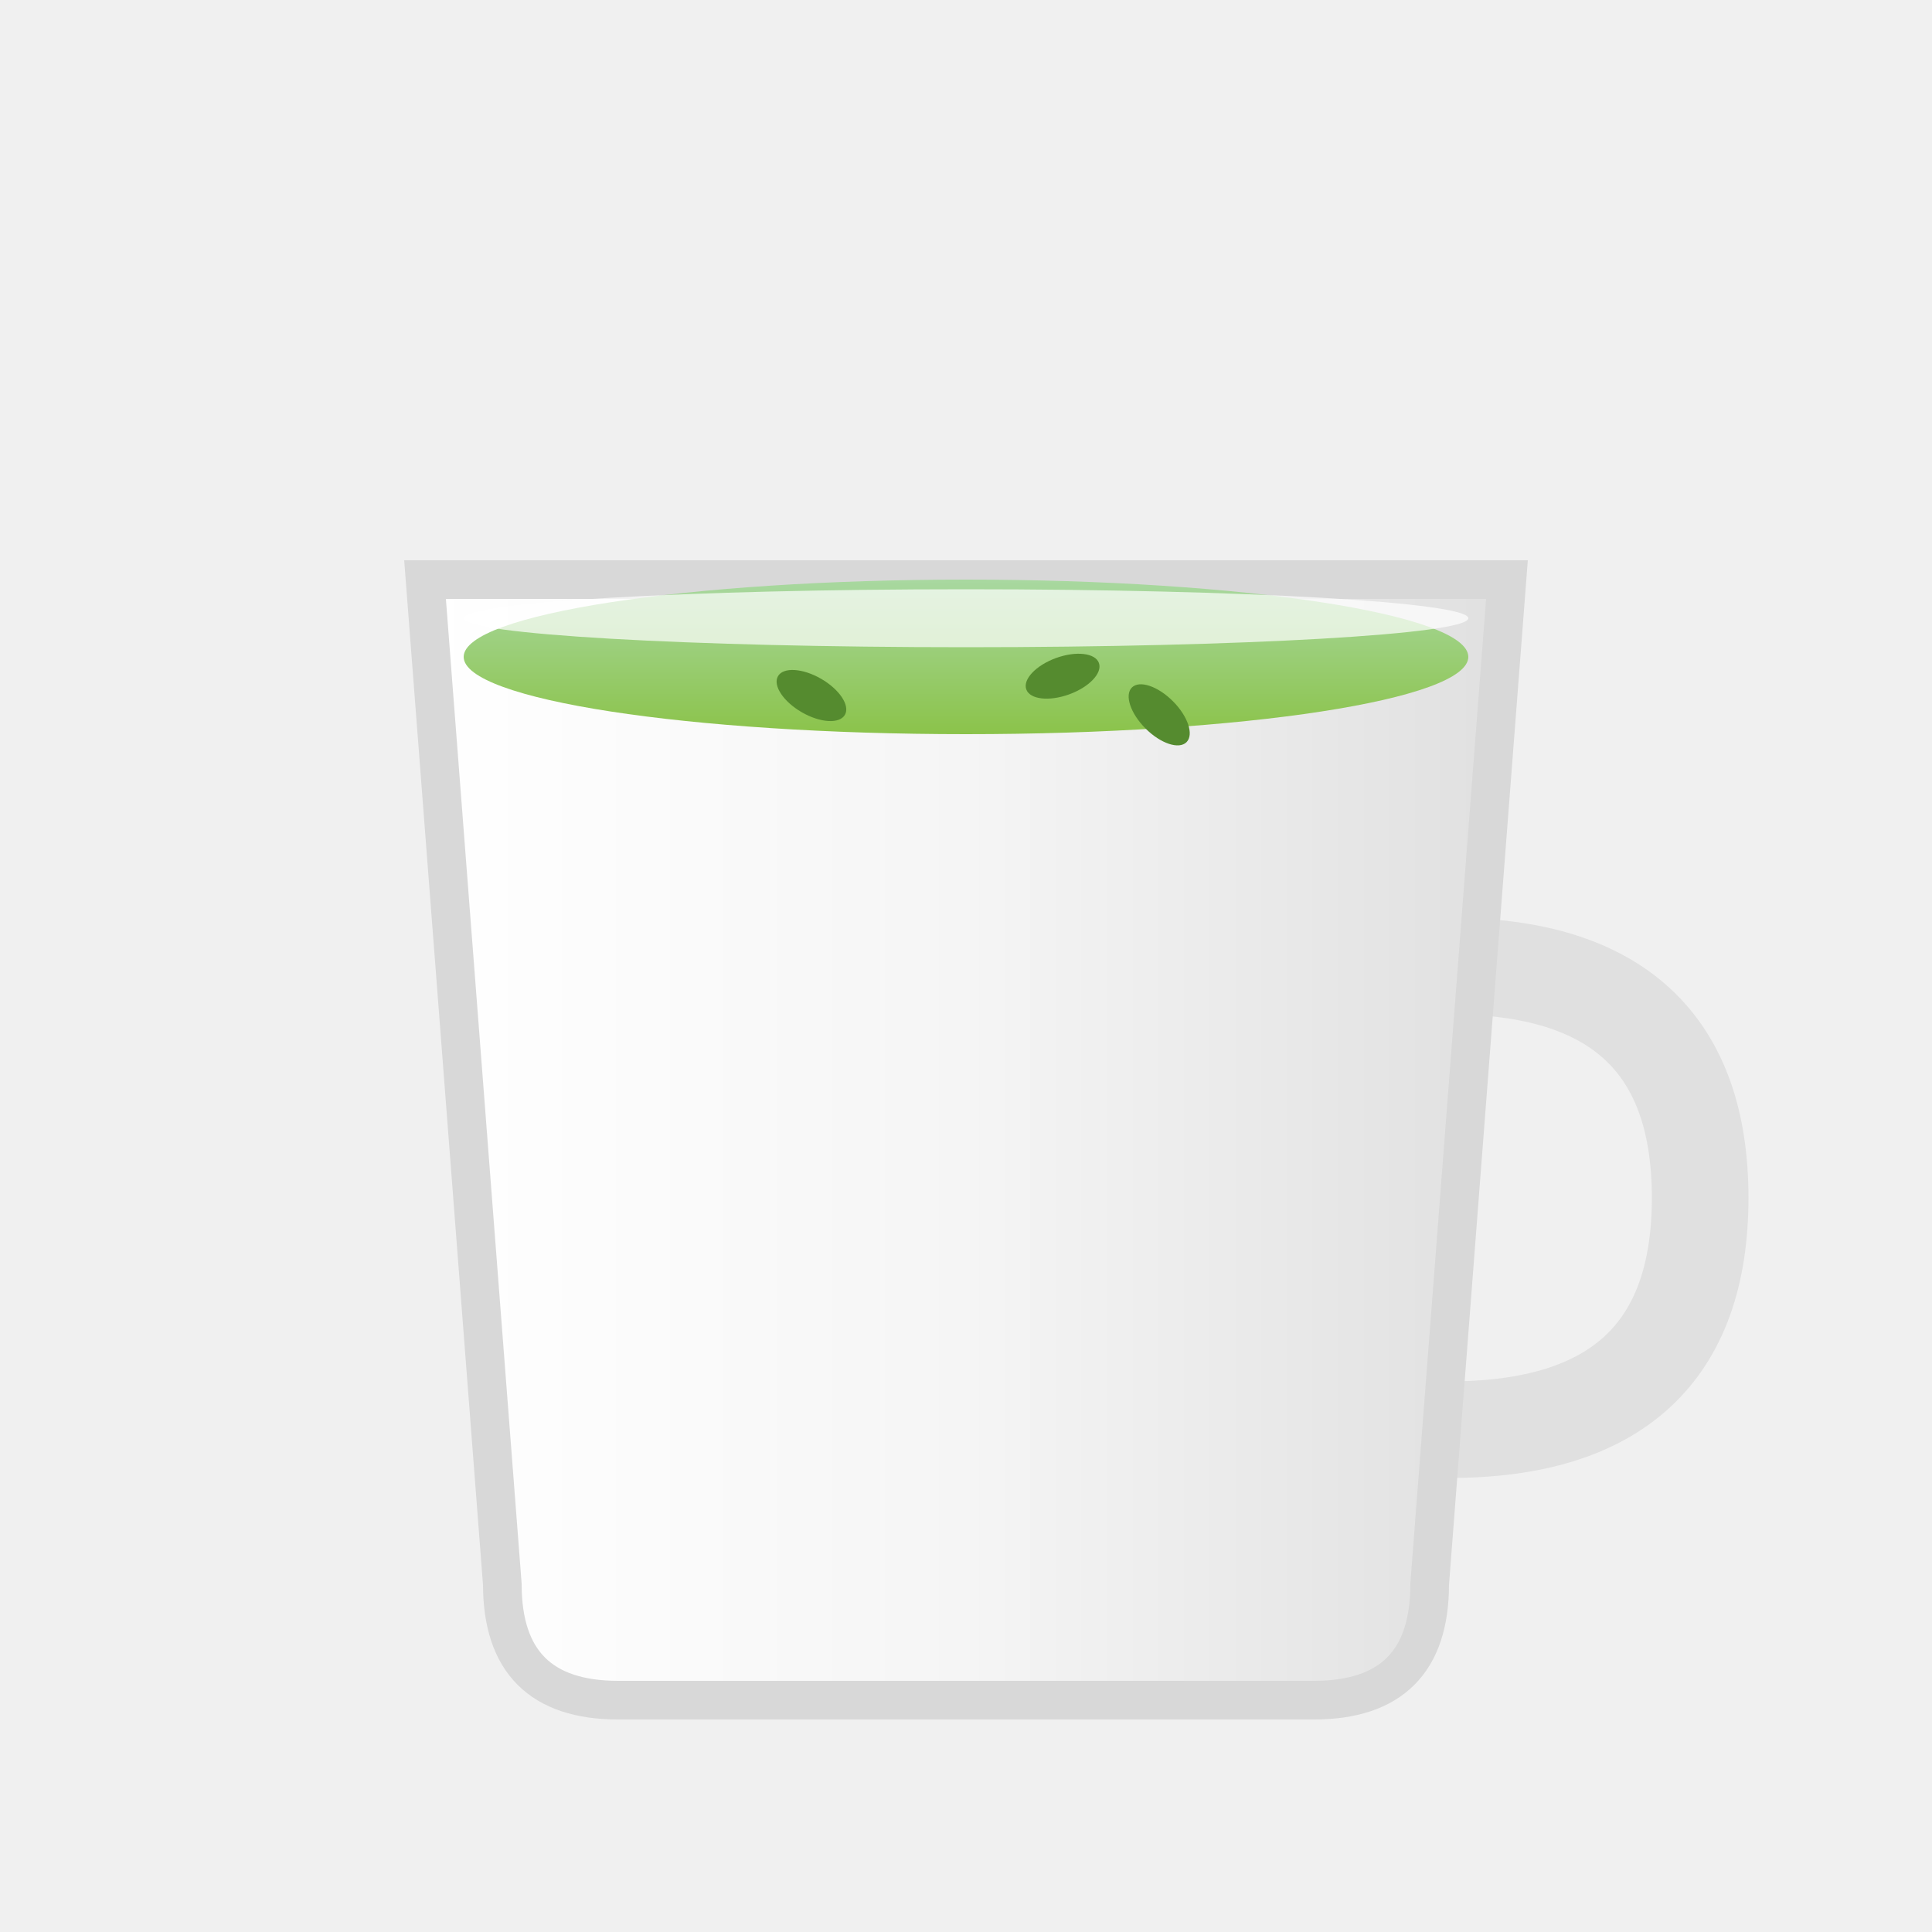
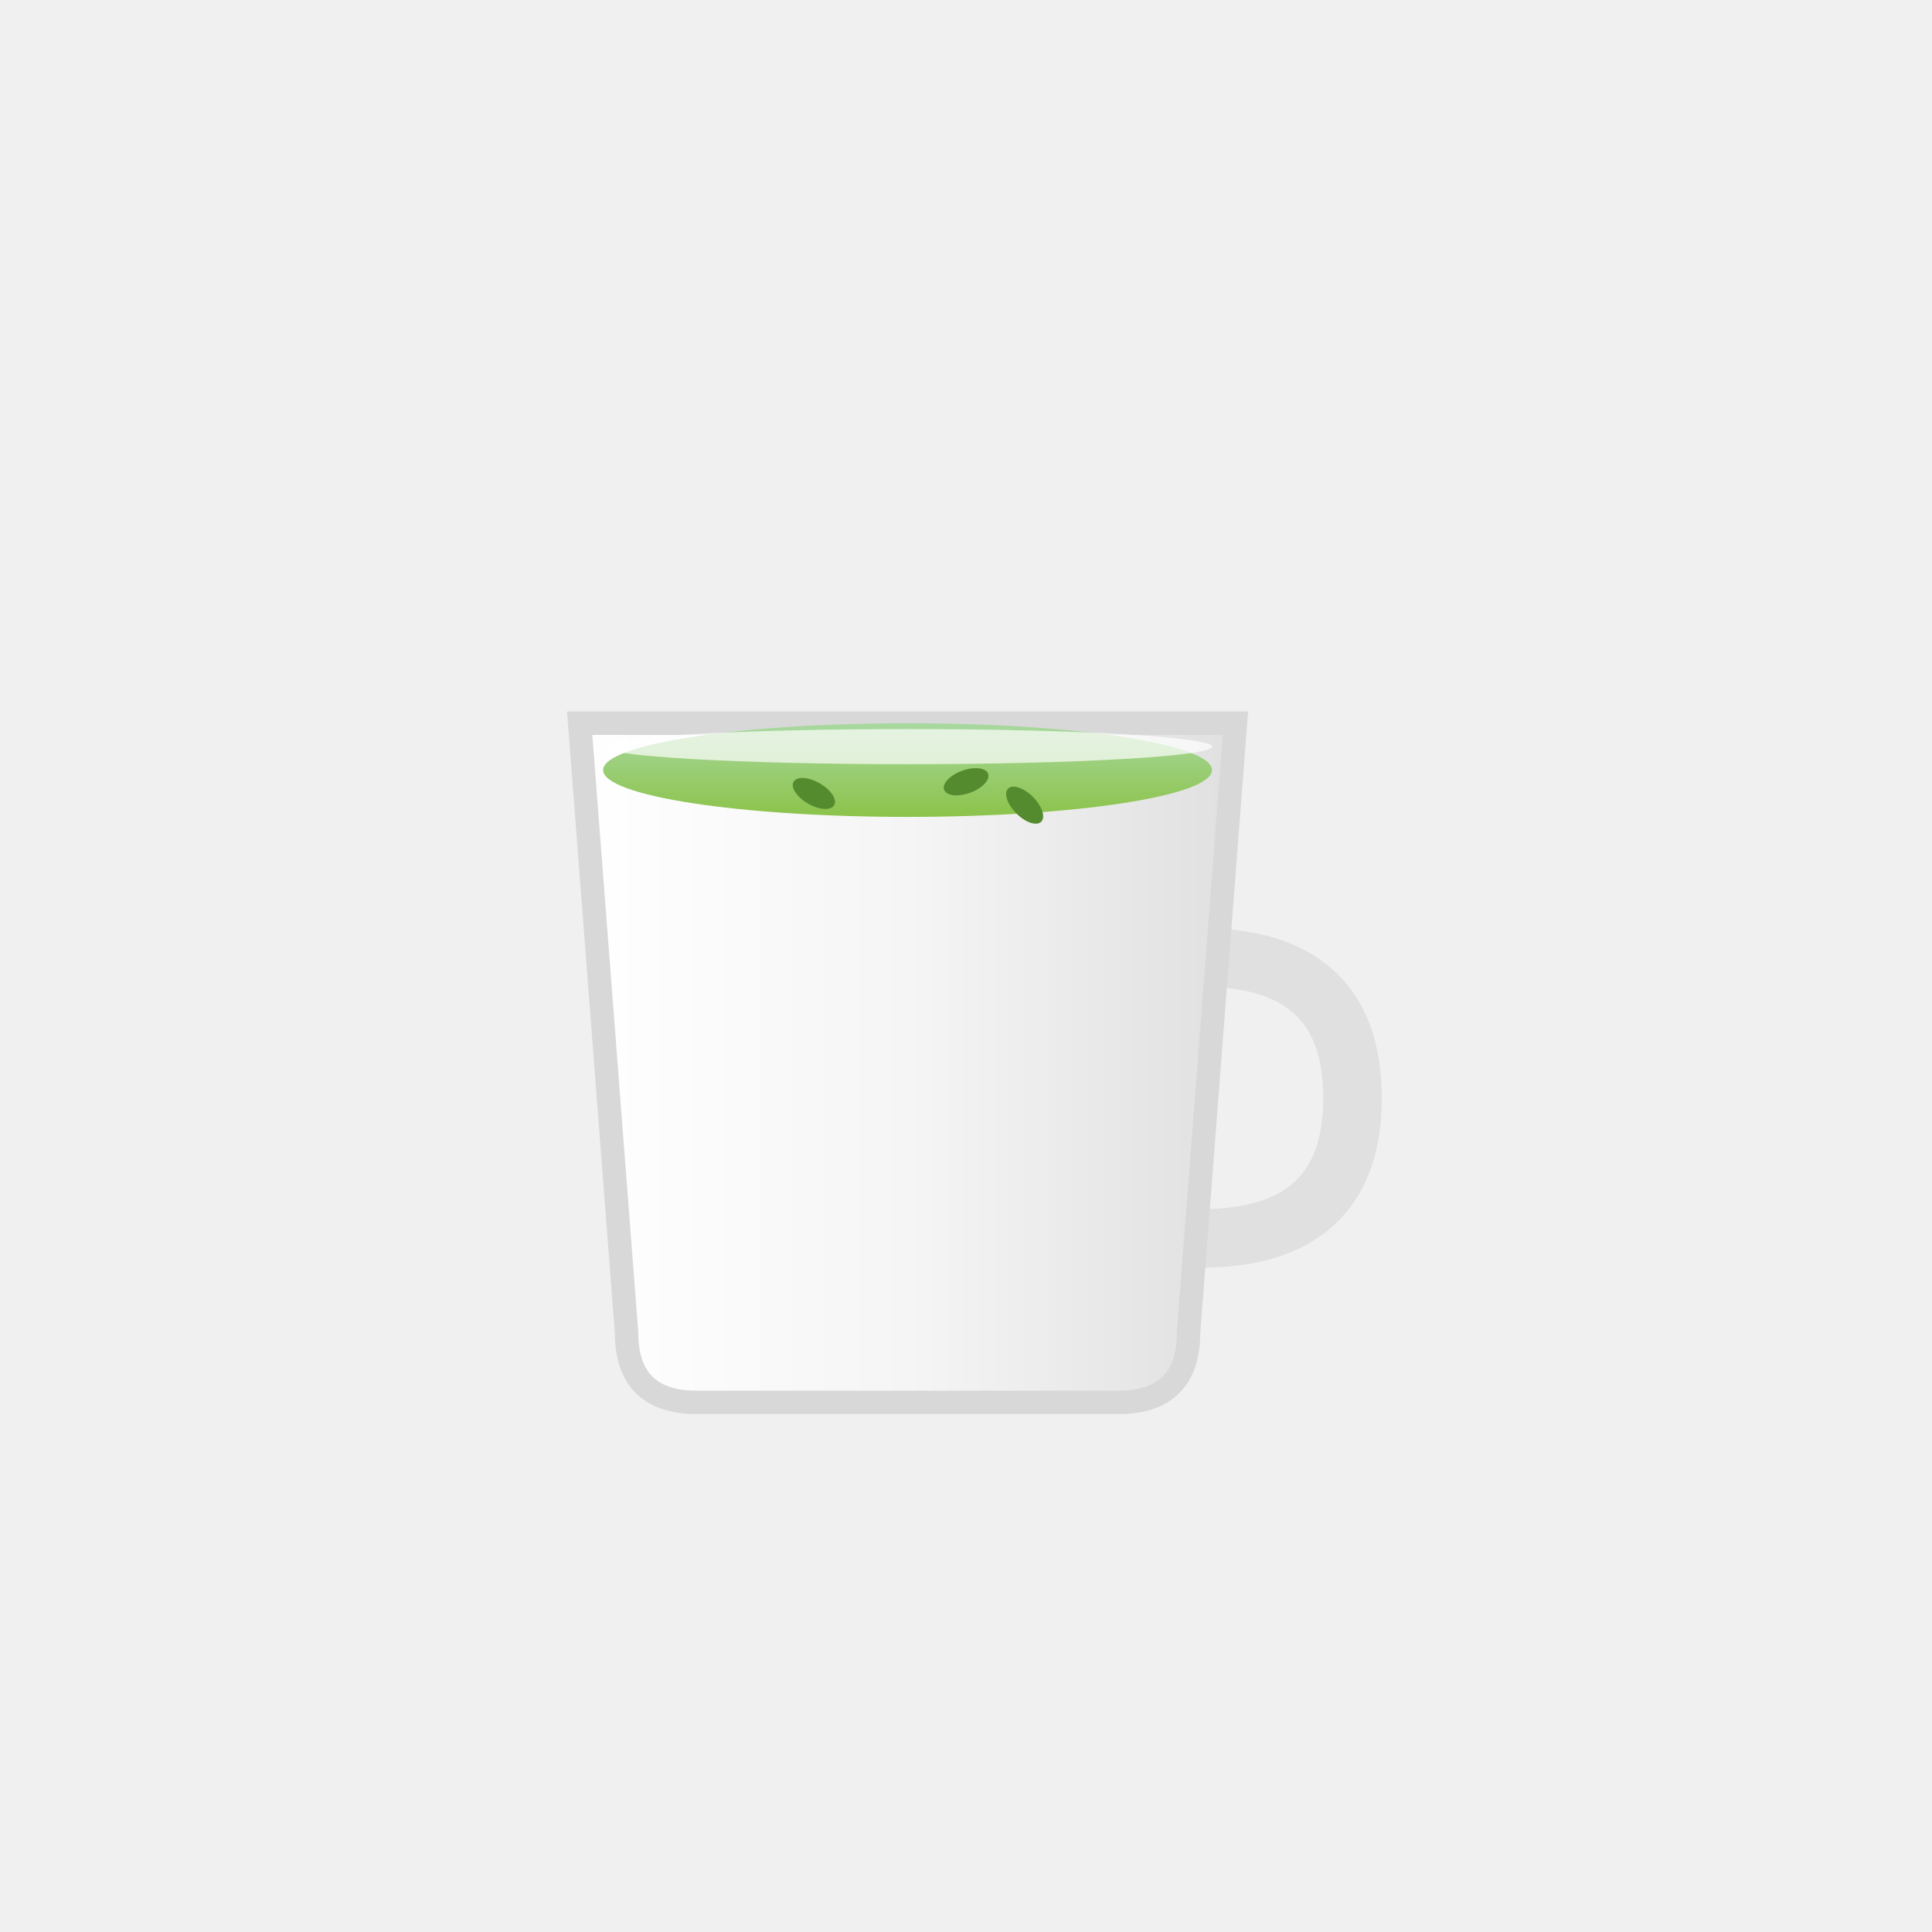
<svg xmlns="http://www.w3.org/2000/svg" viewBox="0 0 100 100">
-   <defs>
-     <linearGradient id="cupG" x1="0" y1="0" x2="1" y2="0">
-       <stop offset="0%" stop-color="#FFFFFF" />
-       <stop offset="50%" stop-color="#F5F5F5" />
-       <stop offset="100%" stop-color="#E0E0E0" />
-     </linearGradient>
-     <linearGradient id="teaG" x1="0" y1="0" x2="0" y2="1">
-       <stop offset="0%" stop-color="#A8D8A0" />
-       <stop offset="100%" stop-color="#8BC34A" />
-     </linearGradient>
-   </defs>
-   <path d="M75 50 Q88 50 88 62 Q88 74 75 74" stroke="#E0E0E0" stroke-width="5" fill="none" />
-   <path d="M22 30 L78 30 L74 82 Q74 88 68 88 L32 88 Q26 88 26 82 Z" fill="url(#cupG)" stroke="#D8D8D8" stroke-width="2" />
-   <ellipse cx="50" cy="34" rx="26" ry="4" fill="url(#teaG)" />
-   <ellipse cx="42" cy="36" rx="2" ry="1" fill="#558B2F" transform="rotate(30 42 36)" />
-   <ellipse cx="55" cy="35" rx="2" ry="1" fill="#558B2F" transform="rotate(-20 55 35)" />
-   <ellipse cx="60" cy="37" rx="2" ry="1" fill="#558B2F" transform="rotate(45 60 37)" />
-   <ellipse cx="50" cy="32" rx="26" ry="1.5" fill="#FFFFFF" opacity="0.7" />
+   <g transform="translate(16.67 19.25) scale(0.6061)">
+     <defs>
+       <linearGradient id="cupG" x1="0" y1="0" x2="1" y2="0">
+         <stop offset="0%" stop-color="#FFFFFF" />
+         <stop offset="50%" stop-color="#F5F5F5" />
+         <stop offset="100%" stop-color="#E0E0E0" />
+       </linearGradient>
+       <linearGradient id="teaG" x1="0" y1="0" x2="0" y2="1">
+         <stop offset="0%" stop-color="#A8D8A0" />
+         <stop offset="100%" stop-color="#8BC34A" />
+       </linearGradient>
+     </defs>
+     <path d="M75 50 Q88 50 88 62 Q88 74 75 74" stroke="#E0E0E0" stroke-width="5" fill="none" />
+     <path d="M22 30 L78 30 L74 82 Q74 88 68 88 L32 88 Q26 88 26 82 Z" fill="url(#cupG)" stroke="#D8D8D8" stroke-width="2" />
+     <ellipse cx="50" cy="34" rx="26" ry="4" fill="url(#teaG)" />
+     <ellipse cx="42" cy="36" rx="2" ry="1" fill="#558B2F" transform="rotate(30 42 36)" />
+     <ellipse cx="55" cy="35" rx="2" ry="1" fill="#558B2F" transform="rotate(-20 55 35)" />
+     <ellipse cx="60" cy="37" rx="2" ry="1" fill="#558B2F" transform="rotate(45 60 37)" />
+     <ellipse cx="50" cy="32" rx="26" ry="1.5" fill="#FFFFFF" opacity="0.7" />
+   </g>
</svg>
